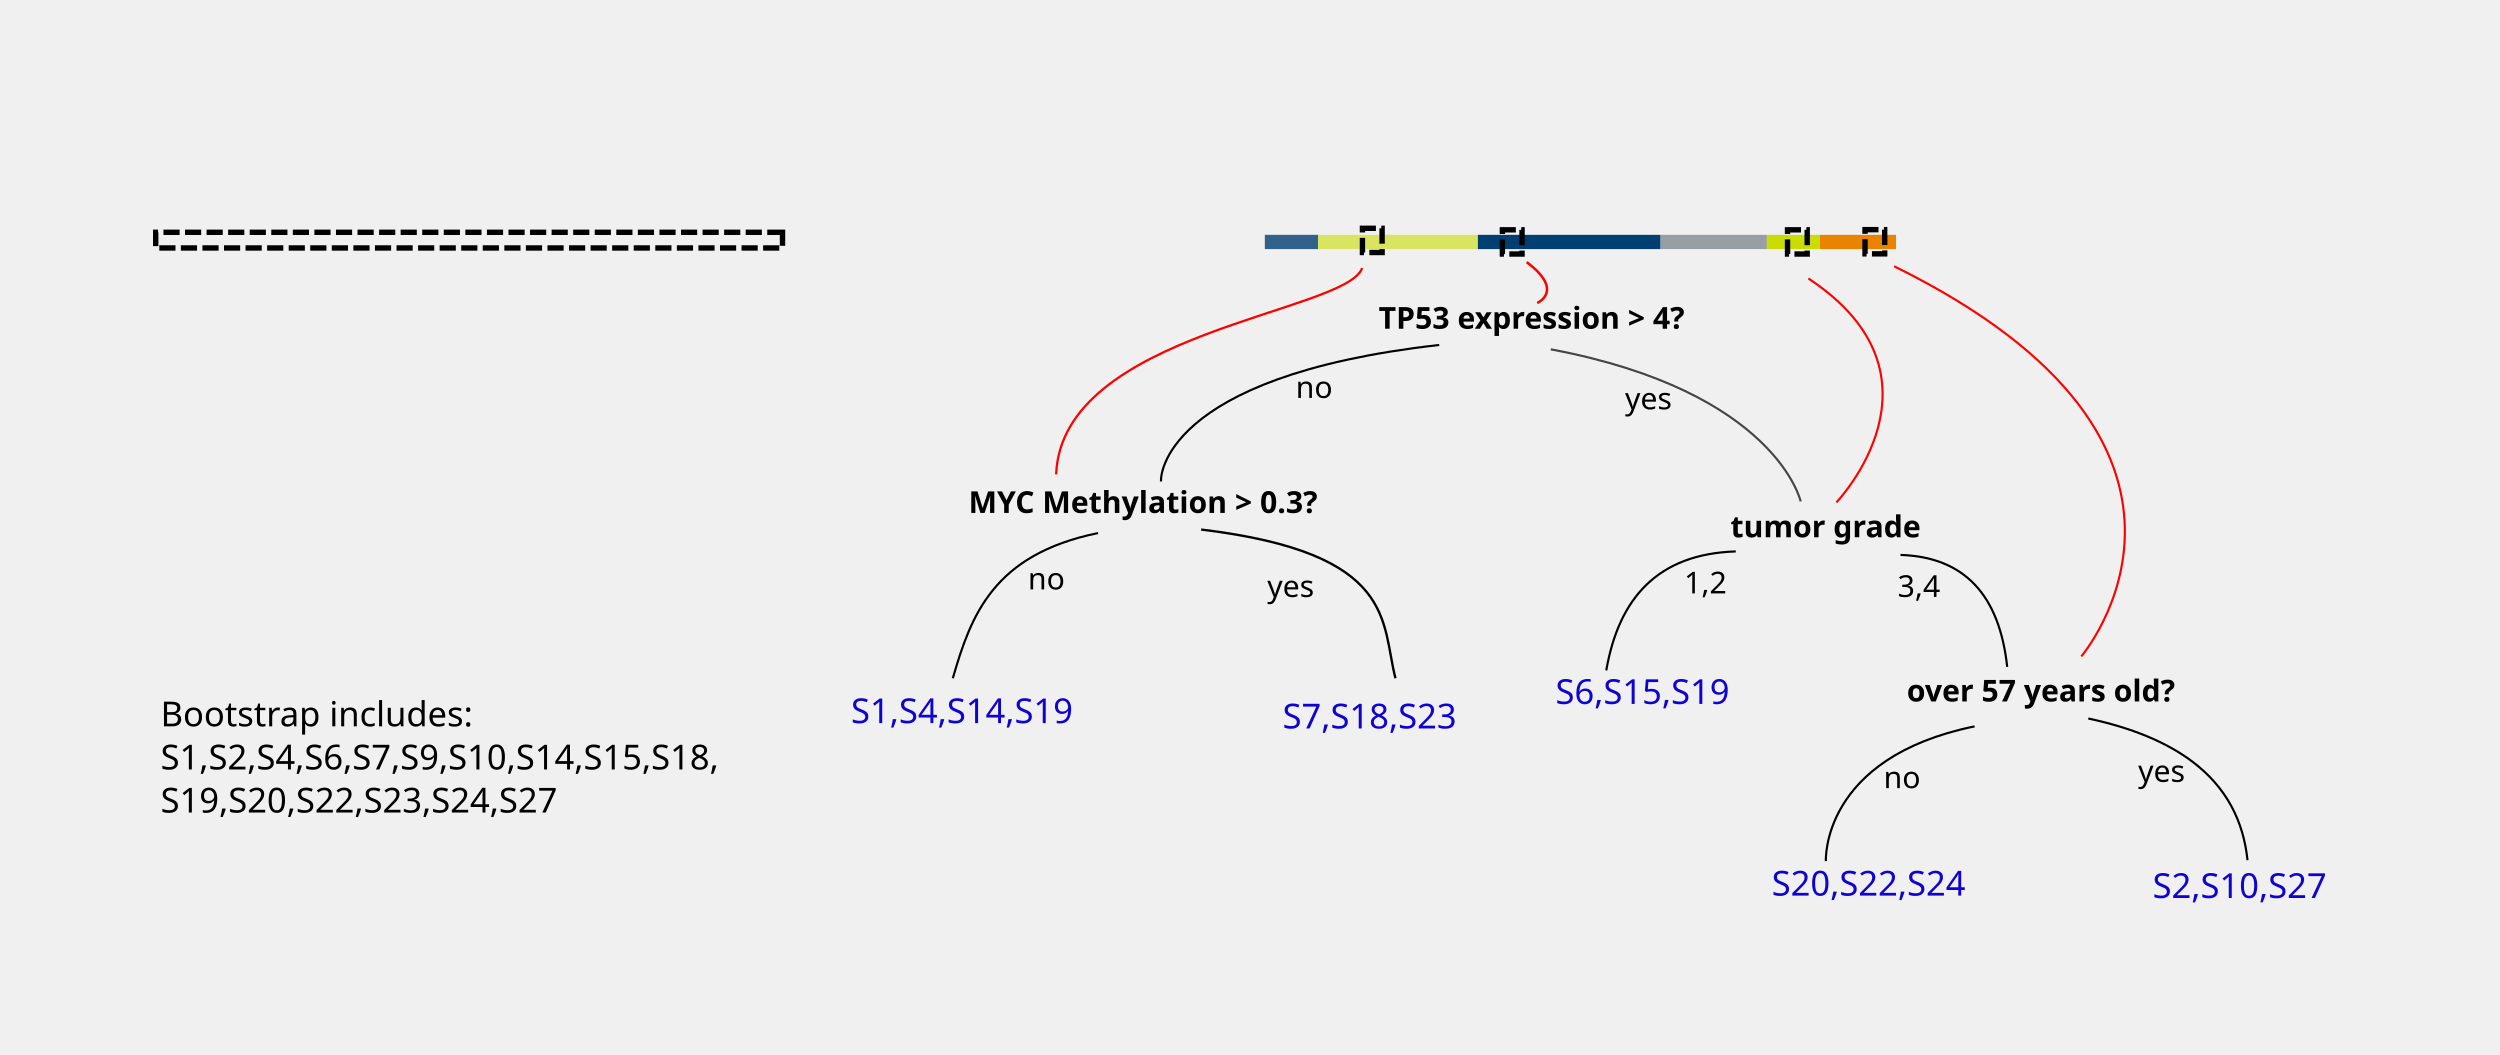
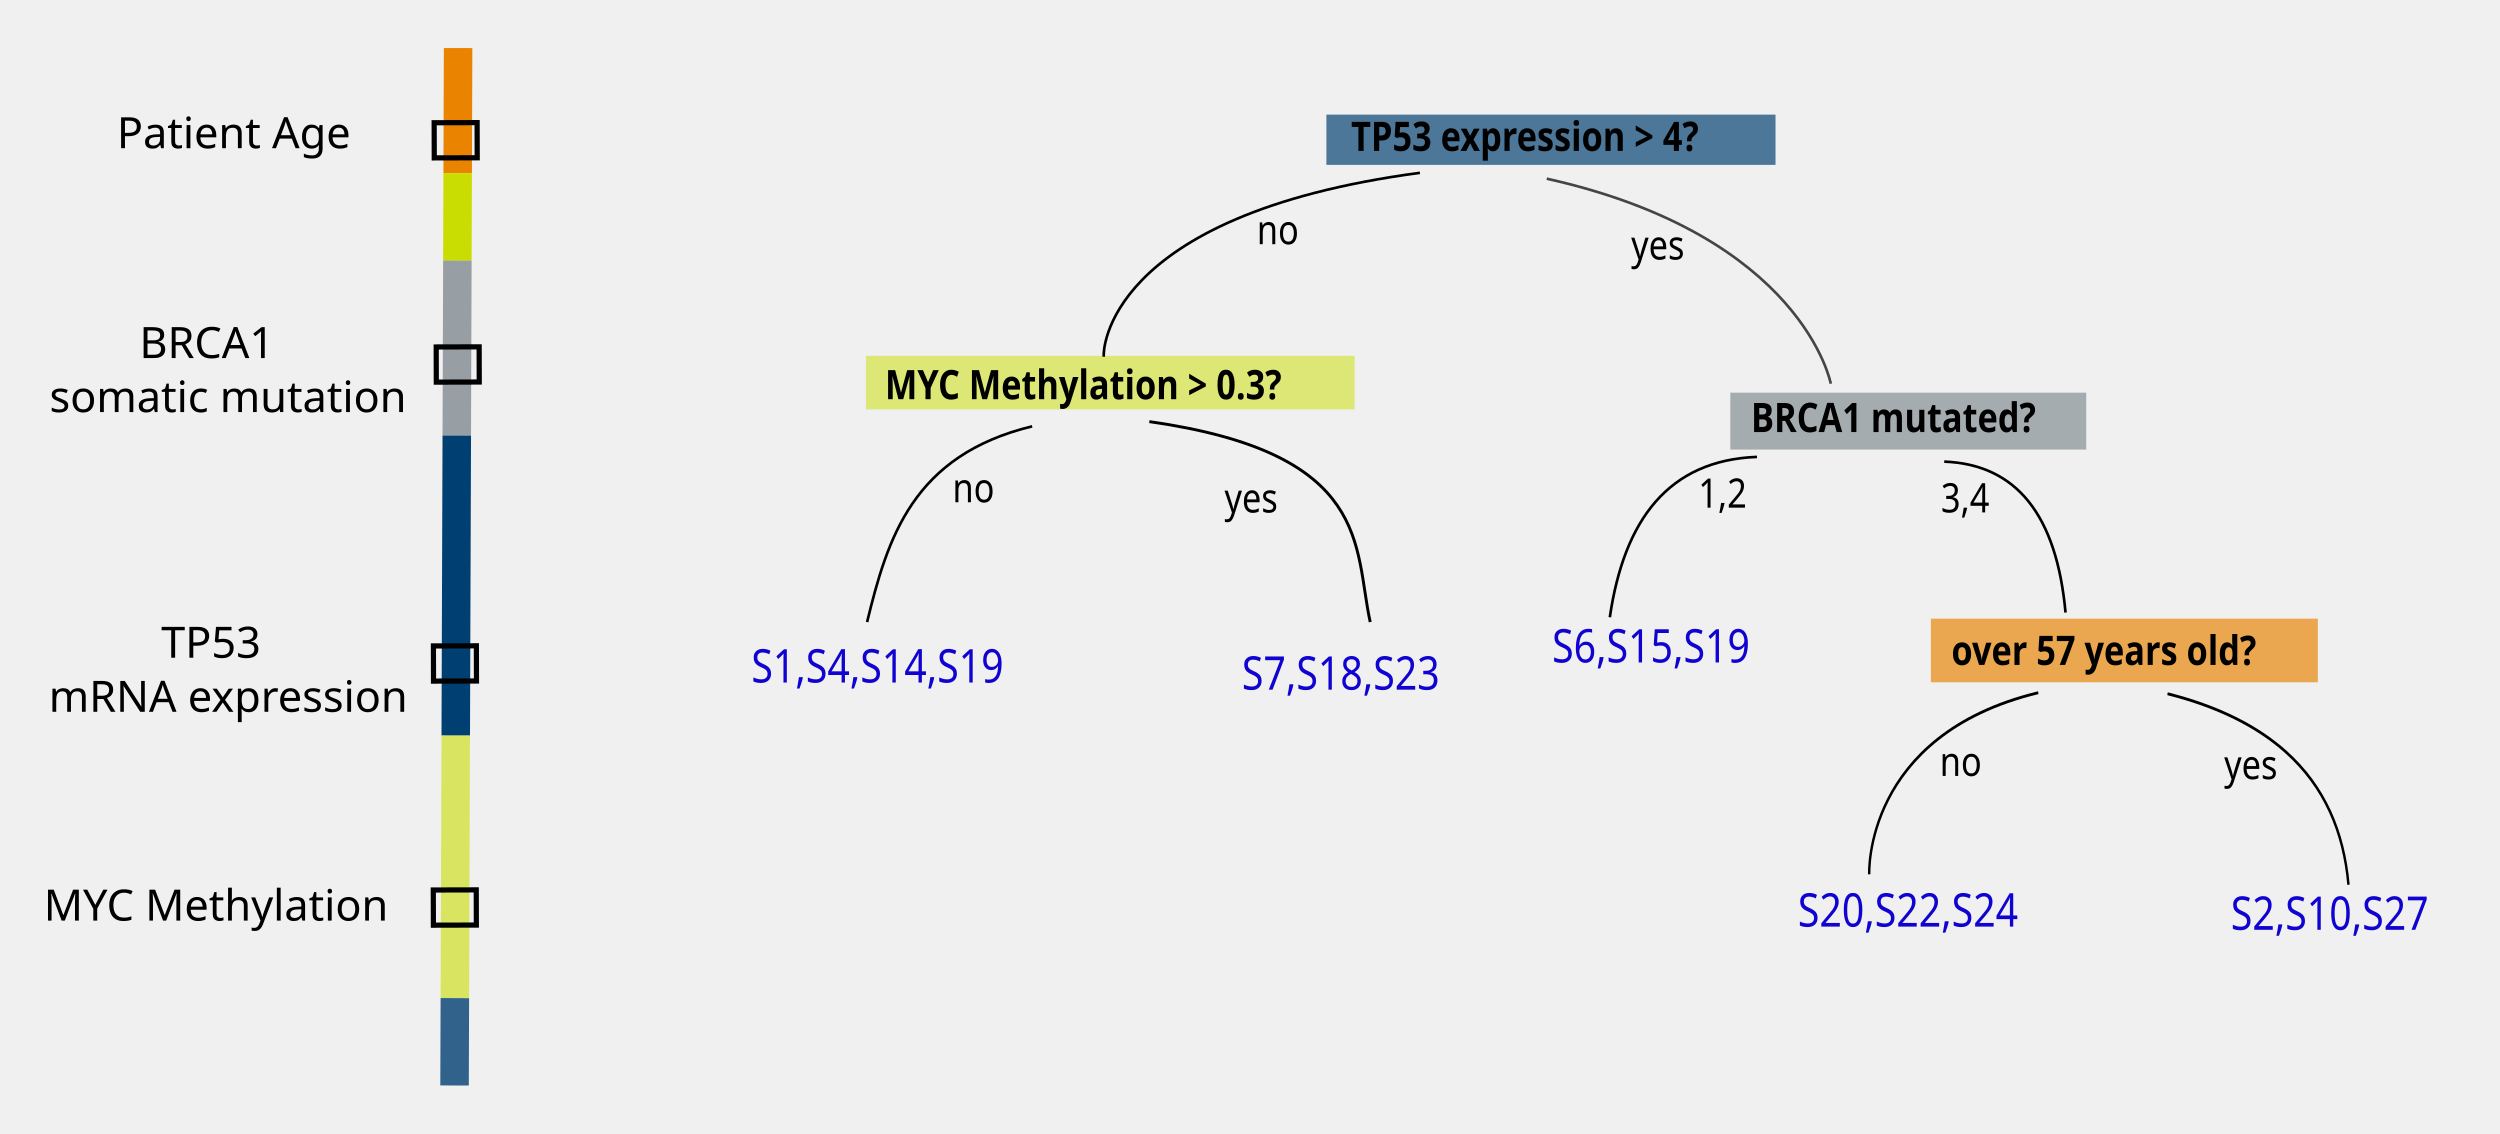
- <svg xmlns="http://www.w3.org/2000/svg" width="1159.317" height="489.144" id="svg9260" version="1.1">
+ <svg xmlns="http://www.w3.org/2000/svg" width="1040.751" height="471.986" id="svg9260" version="1.1">
  <defs id="defs3">
    <clipPath clipPathUnits="userSpaceOnUse" id="clipPath9319">
      <rect style="fill:#000000;fill-opacity:1;stroke-width:4;stroke-miterlimit:4;stroke-dasharray:none" id="rect9321" width="557.978" height="36.709" x="1277.753" y="72.784" />
    </clipPath>
    <clipPath clipPathUnits="userSpaceOnUse" id="clipPath13931">
      <g id="g13933" transform="matrix(0,-59.25754,51.19793,0,10151.516,43932.668)">
        <rect transform="matrix(0,1,-1,0,0,0)" style="fill:#ac9d93;fill-opacity:1;stroke-width:4;stroke-miterlimit:4;stroke-dasharray:none" id="rect13935" width="11.248" height="292.894" x="105.606" y="-717.522" />
        <rect transform="matrix(0,1,-1,0,0,0)" style="fill:#ac9d93;fill-opacity:1;stroke-width:4;stroke-miterlimit:4;stroke-dasharray:none" id="rect13937" width="5.955" height="292.894" x="147.31" y="-718.164" />
        <rect transform="matrix(0,1,-1,0,0,0)" style="fill:#ac9d93;fill-opacity:1;stroke-width:4;stroke-miterlimit:4;stroke-dasharray:none" id="rect13939" width="19.188" height="292.894" x="165.956" y="-718.164" />
        <rect transform="matrix(0,1,-1,0,0,0)" style="fill:#ac9d93;fill-opacity:1;stroke-width:4;stroke-miterlimit:4;stroke-dasharray:none" id="rect13941" width="12.572" height="292.894" x="126.621" y="-718.164" />
        <rect transform="matrix(0,1,-1,0,0,0)" style="fill:#ac9d93;fill-opacity:1;stroke-width:4;stroke-miterlimit:4;stroke-dasharray:none" id="rect13943" width="10.587" height="292.894" x="205.31" y="-718.164" />
        <rect transform="matrix(0,1,-1,0,0,0)" style="fill:#ac9d93;fill-opacity:1;stroke-width:4;stroke-miterlimit:4;stroke-dasharray:none" id="rect13945" width="8.602" height="292.894" x="233.139" y="-718.164" />
        <rect transform="matrix(0,1,-1,0,0,0)" style="fill:#ac9d93;fill-opacity:1;stroke-width:4;stroke-miterlimit:4;stroke-dasharray:none" id="rect13947" width="3.308" height="292.894" x="257.077" y="-718.164" />
        <rect transform="matrix(0,1,-1,0,0,0)" style="fill:#ac9d93;fill-opacity:1;stroke-width:4;stroke-miterlimit:4;stroke-dasharray:none" id="rect13949" width="15.88" height="292.894" x="274.073" y="-718.826" />
        <rect transform="matrix(0,1,-1,0,0,0)" style="fill:#ac9d93;fill-opacity:1;stroke-width:4;stroke-miterlimit:4;stroke-dasharray:none" id="rect13951" width="3.308" height="292.894" x="187.642" y="-718.164" />
        <rect transform="matrix(0,1,-1,0,0,0)" style="fill:#ac9d93;fill-opacity:1;stroke-width:4;stroke-miterlimit:4;stroke-dasharray:none" id="rect13953" width="250.108" height="25.05" x="40.432" y="-743.214" />
        <rect transform="matrix(0,1,-1,0,0,0)" style="fill:#ac9d93;fill-opacity:1;stroke-width:4;stroke-miterlimit:4;stroke-dasharray:none" id="rect13955" width="11.248" height="292.894" x="81.884" y="-717.591" />
      </g>
    </clipPath>
    <clipPath clipPathUnits="userSpaceOnUse" id="clipPath13931-6">
      <g id="g13933-2" transform="matrix(0,-59.25754,51.19793,0,10151.516,43932.668)">
        <rect transform="matrix(0,1,-1,0,0,0)" style="fill:#ac9d93;fill-opacity:1;stroke-width:4;stroke-miterlimit:4;stroke-dasharray:none" id="rect13935-5" width="11.248" height="292.894" x="105.606" y="-717.522" />
        <rect transform="matrix(0,1,-1,0,0,0)" style="fill:#ac9d93;fill-opacity:1;stroke-width:4;stroke-miterlimit:4;stroke-dasharray:none" id="rect13937-9" width="5.955" height="292.894" x="147.31" y="-718.164" />
        <rect transform="matrix(0,1,-1,0,0,0)" style="fill:#ac9d93;fill-opacity:1;stroke-width:4;stroke-miterlimit:4;stroke-dasharray:none" id="rect13939-1" width="19.188" height="292.894" x="165.956" y="-718.164" />
        <rect transform="matrix(0,1,-1,0,0,0)" style="fill:#ac9d93;fill-opacity:1;stroke-width:4;stroke-miterlimit:4;stroke-dasharray:none" id="rect13941-3" width="12.572" height="292.894" x="126.621" y="-718.164" />
        <rect transform="matrix(0,1,-1,0,0,0)" style="fill:#ac9d93;fill-opacity:1;stroke-width:4;stroke-miterlimit:4;stroke-dasharray:none" id="rect13943-7" width="10.587" height="292.894" x="205.31" y="-718.164" />
        <rect transform="matrix(0,1,-1,0,0,0)" style="fill:#ac9d93;fill-opacity:1;stroke-width:4;stroke-miterlimit:4;stroke-dasharray:none" id="rect13945-1" width="8.602" height="292.894" x="233.139" y="-718.164" />
        <rect transform="matrix(0,1,-1,0,0,0)" style="fill:#ac9d93;fill-opacity:1;stroke-width:4;stroke-miterlimit:4;stroke-dasharray:none" id="rect13947-6" width="3.308" height="292.894" x="257.077" y="-718.164" />
        <rect transform="matrix(0,1,-1,0,0,0)" style="fill:#ac9d93;fill-opacity:1;stroke-width:4;stroke-miterlimit:4;stroke-dasharray:none" id="rect13949-1" width="15.88" height="292.894" x="274.073" y="-718.826" />
        <rect transform="matrix(0,1,-1,0,0,0)" style="fill:#ac9d93;fill-opacity:1;stroke-width:4;stroke-miterlimit:4;stroke-dasharray:none" id="rect13951-6" width="3.308" height="292.894" x="187.642" y="-718.164" />
        <rect transform="matrix(0,1,-1,0,0,0)" style="fill:#ac9d93;fill-opacity:1;stroke-width:4;stroke-miterlimit:4;stroke-dasharray:none" id="rect13953-1" width="250.108" height="25.05" x="40.432" y="-743.214" />
        <rect transform="matrix(0,1,-1,0,0,0)" style="fill:#ac9d93;fill-opacity:1;stroke-width:4;stroke-miterlimit:4;stroke-dasharray:none" id="rect13955-6" width="11.248" height="292.894" x="81.884" y="-717.591" />
      </g>
    </clipPath>
  </defs>
-   <g id="layer1" transform="translate(53.74701,-231.5292)">
+   <g id="layer1" transform="translate(-99.13297,-230.1177)">
    <flowRoot xml:space="preserve" id="flowRoot9323" style="font-size:40px;font-style:normal;font-weight:normal;line-height:125%;letter-spacing:0px;word-spacing:0px;fill:#000000;fill-opacity:1;stroke:none;font-family:Sans">
      <flowRegion id="flowRegion9325">
        <rect id="rect9327" width="186.607" height="42.1" x="113.785" y="12.372" />
      </flowRegion>
      <flowPara id="flowPara9329">Surssssssad</flowPara>
    </flowRoot>
-     <g id="g14972">
-       <g clip-path="url(#clipPath13931)" transform="matrix(0,0.01953204,-0.01706129,0,334.971,55.56893)" id="g11379" style="fill-rule:evenodd">
-         <path style="fill:#e98300;stroke:none;visibility:visible" d="m 24910,1471 0,2069 -10427,0 0,-2069 10427,0 z m 0,0 0,0 z m -10427,2069 0,0 z" id="path10295" />
-         <rect style="fill:none;stroke:none;visibility:visible" x="14482" y="1471" width="10429" height="2071" id="rect10299" />
-         <path style="fill:#c9dd03;stroke:none;visibility:visible" d="m 24910,3539 0,1447 -10427,0 0,-1447 10427,0 z m 0,0 0,0 z m -10427,1447 0,0 z" id="path10308" />
-         <rect style="fill:none;stroke:none;visibility:visible" x="14483" y="3539" width="10429" height="1448" id="rect10312" />
-         <path style="fill:#5e6a71;fill-opacity:0.6;stroke:#ffffff;stroke-opacity:0.6;visibility:visible" d="m 24910,4985 0,2895 -10427,0 0,-2895 10427,0 z m 0,0 0,0 z m -10427,2895 0,0 z" id="path10321" />
-         <rect style="fill:none;stroke:none;visibility:visible" x="14482" y="4985" width="10429" height="2897" id="rect10327" />
-         <path style="fill:#003f72;stroke:none;visibility:visible" d="m 24910,7879 0,4961 -10427,0 0,-4961 10427,0 z m 0,0 0,0 z m -10427,4961 0,0 z" id="path10336" />
-         <rect style="fill:none;stroke:none;visibility:visible" x="14483" y="7879" width="10428" height="4962" id="rect10340" />
-         <path style="fill:#003f72;fill-opacity:0.8;stroke:#ffffff;stroke-opacity:0.8;visibility:visible" d="m 24910,17181 0,1447 -10427,0 0,-1447 10427,0 z m 0,0 0,0 z m -10427,1447 0,0 z" id="path10349" />
-         <rect style="fill:none;stroke:none;visibility:visible" x="14483" y="17181" width="10428" height="1449" id="rect10355" />
-         <path style="fill:#c9dd03;fill-opacity:0.6;stroke:#ffffff;stroke-opacity:0.6;visibility:visible" d="m 24910,12839 0,4343 -10427,0 0,-4343 10427,0 z m 0,0 0,0 z m -10427,4343 0,0 z" id="path10364" />
-         <rect style="fill:none;stroke:none;visibility:visible" x="14483" y="12839" width="10428" height="4344" id="rect10370" />
-         <path style="fill:none;stroke:#5e6a71;stroke-width:212;stroke-linejoin:round;visibility:visible" d="m 13758,1468 0,16722" id="path10379" />
-         <path style="fill:#5e6a71;stroke:none;visibility:visible" d="m 13758,18430 100,-300 -200,0 100,300 z" id="path10383" />
-         <rect style="fill:none;stroke:none;visibility:visible" x="12637" y="2191" width="1103" height="15710" id="rect10390" />
-         <text style="font-size:706px;font-weight:400;fill:#5e6a71;stroke:none;visibility:visible;font-family:Arial embedded" id="text10396" transform="matrix(0,-1,1,0,0,0)" x="-24777" y="2145">
-           <tspan id="tspan10398" y="13470" x="-11325 -11130 -10737 -10343 -10148 -9754 -9517 -9124">features</tspan>
-         </text>
-         <path style="fill:none;stroke:#5e6a71;stroke-width:212;stroke-linejoin:round;visibility:visible" d="m 14933,1027 9548,5" id="path10405" />
-         <path style="fill:#5e6a71;stroke:none;visibility:visible" d="m 14693,1027 300,100 0,-200 -300,100 z" id="path10409" />
-         <rect style="fill:none;stroke:none;visibility:visible" x="15070" y="-221" width="9150" height="1103" id="rect10416" />
-         <text style="font-size:706px;font-weight:400;fill:#5e6a71;stroke:none;visibility:visible;font-family:Arial embedded" id="text10422" x="18">
-           <tspan id="tspan10424" y="612" x="18326 18682 19075 19664 20057 20214 20608">samples</tspan>
-         </text>
-         <path style="fill:#ffffff;fill-opacity:0.8;stroke:#ffffff;stroke-opacity:0.8;visibility:visible" d="m 24271,2299 0,1033 -3618,0 0,-1033 3618,0 z m 0,0 0,0 z m -3618,1033 0,0 z" id="path10431" />
-         <rect style="fill:none;stroke:none;visibility:visible" x="20653" y="2299" width="3619" height="1034" id="rect10437" />
-         <rect style="fill:none;stroke:none;visibility:visible" x="24271" y="2299" width="1033" height="3618" id="rect10439" />
-         <path style="fill:#ffffff;fill-opacity:0.8;stroke:#ffffff;stroke-opacity:0.8;visibility:visible" d="m 21292,3745 0,1035 -3618,0 0,-1035 3618,0 z m 0,0 0,0 z m -3618,1035 0,0 z" id="path10446" />
-         <rect style="fill:none;stroke:none;visibility:visible" x="17674" y="3745" width="3619" height="1036" id="rect10452" />
-         <rect style="fill:none;stroke:none;visibility:visible" x="21292" y="3745" width="1035" height="3618" id="rect10454" />
-         <path style="fill:#ffffff;fill-opacity:0.8;stroke:#ffffff;stroke-opacity:0.8;visibility:visible" d="m 23207,5399 0,2275 -1277,0 0,-2275 1277,0 z m 0,0 0,0 z m -1277,2275 0,0 z" id="path10461" />
-         <rect style="fill:none;stroke:none;visibility:visible" x="21929" y="5398" width="1279" height="2277" id="rect10467" />
-         <rect style="fill:none;stroke:none;visibility:visible" x="23207" y="5399" width="2275" height="1277" id="rect10469" />
-         <path style="fill:#ffffff;fill-opacity:0.8;stroke:#ffffff;stroke-opacity:0.8;visibility:visible" d="m 18527,8085 0,2689 -3618,0 0,-2689 3618,0 z m 0,0 0,0 z m -3618,2689 0,0 z" id="path10476" />
-         <rect style="fill:none;stroke:none;visibility:visible" x="14908" y="8084" width="3620" height="2691" id="rect10482" />
-         <rect style="fill:none;stroke:none;visibility:visible" x="18527" y="8085" width="2689" height="3618" id="rect10484" />
-         <path style="fill:#ffffff;fill-opacity:0.8;stroke:#ffffff;stroke-opacity:0.8;visibility:visible" d="m 20654,13047 0,3307 -2342,0 0,-3307 2342,0 z m 0,0 0,0 z m -2342,3307 0,0 z" id="path10491" />
-         <rect style="fill:none;stroke:none;visibility:visible" x="18311" y="13047" width="2344" height="3308" id="rect10497" />
-         <rect style="fill:none;stroke:none;visibility:visible" x="20654" y="13047" width="3307" height="2342" id="rect10499" />
-         <path style="fill:#ffffff;fill-opacity:0.8;stroke:#ffffff;stroke-opacity:0.8;visibility:visible" d="m 15760,17181 0,1447 -851,0 0,-1447 851,0 z m 0,0 0,0 z m -851,1447 0,0 z" id="path10506" />
-         <rect style="fill:none;stroke:none;visibility:visible" x="14909" y="17181" width="852" height="1448" id="rect10512" />
-         <rect style="fill:none;stroke:none;visibility:visible" x="15760" y="17181" width="1447" height="851" id="rect10514" />
-         <rect style="fill:none;stroke:none;visibility:visible" x="14484" y="1349" width="10427" height="1103" id="rect10521" />
-         <text style="font-size:706px;font-weight:400;fill:#5e6a71;stroke:none;visibility:visible;font-family:Arial embedded" id="text10527" x="18">
-           <tspan id="tspan10529" y="2182" x="16693 17087 17480 17675 17832 18225 18619 18814 19203 19360 19754 19948 20342 20579 21168 21561 21756 21913 22306">patient information</tspan>
-         </text>
-         <rect style="fill:none;stroke:none;visibility:visible" x="14484" y="3408" width="10427" height="1103" id="rect10536" />
-         <text style="font-size:706px;font-weight:400;fill:#5e6a71;stroke:none;visibility:visible;font-family:Arial embedded" id="text10542" x="18">
-           <tspan id="tspan10544" y="4241" x="16096 16452 16845 17434 17827 17984 18378 18767 19123 19517 19910 20147 20541 20897 21091 21485 21722 21879 22234 22429 22586 22941">sample characteristics</tspan>
-         </text>
-         <rect style="fill:none;stroke:none;visibility:visible" x="14484" y="17057" width="10427" height="1103" id="rect10551" />
-         <text style="font-size:706px;font-weight:400;fill:#ffffff;stroke:none;visibility:visible;font-family:Arial embedded" id="text10557" x="18">
-           <tspan id="tspan10559" y="17890" x="16194 16782 16939 17295 17532 17925 18438 18950 19382 19771 20165 20520 20914 21151 21545 21901 22256 22413 22806">microRNA expression</tspan>
-         </text>
-         <rect style="fill:none;stroke:none;visibility:visible" x="14484" y="10857" width="10427" height="1103" id="rect10566" />
-         <text style="font-size:706px;font-weight:400;fill:#ffffff;stroke:none;visibility:visible;font-family:Arial embedded" id="text10572" x="18">
-           <tspan id="tspan10574" y="11690" x="15527 15921 16314 16708 17102 17491 17885 18241 18634 18871 19265 19621 19976 20133 20527 20920 21310 21547 22135 22647 23160 23630">gene expression (mRNA)</tspan>
-         </text>
-         <rect style="fill:none;stroke:none;visibility:visible" x="14484" y="13130" width="10427" height="1103" id="rect10581" />
-         <text style="font-size:706px;font-weight:400;fill:#5e6a71;stroke:none;visibility:visible;font-family:Arial embedded" id="text10587" x="18">
-           <tspan id="tspan10589" y="13963" x="16966 17478 17990 18422 18812 19400 19794 19989 20382 20738 20895 21288 21483 21640 22033">DNA methylation</tspan>
-         </text>
-         <rect style="fill:none;stroke:none;visibility:visible" x="14484" y="5437" width="10427" height="1950" id="rect10596" />
-         <text style="font-size:706px;font-weight:400;fill:#5e6a71;stroke:none;visibility:visible;font-family:Arial embedded" id="text10602" x="18">
-           <tspan id="tspan10604" y="6270" x="14979 15491 16003 16435 16630 17218 17612 17807 18201 18395 18552 18946 19339 19695 19890 20084 20440 20834 21227 21583 21820 22214 22607 23196 23590 23983 24220">DNA mutations, copy-number</tspan>
-         </text>
-         <text style="font-size:706px;font-weight:400;fill:#5e6a71;stroke:none;visibility:visible;font-family:Arial embedded" id="text10606" x="18">
-           <tspan id="tspan10608" y="7117" x="15843 16237 16630 17024 17414 17769 17964 18201 18595 18950 19145 19539 19776 20169 20326 20521 20876 21270 21507 21664 22058 22252 22409 22803 23196">and structural variations</tspan>
-         </text>
-         <path style="fill:#ffffff;fill-opacity:0.8;stroke:#ffffff;stroke-opacity:0.8;visibility:visible" d="m 24483,14699 0,2275 -1277,0 0,-2275 1277,0 z m 0,0 0,0 z m -1277,2275 0,0 z" id="path10615" />
-         <rect style="fill:none;stroke:none;visibility:visible" x="23206" y="14699" width="1278" height="2276" id="rect10621" />
-         <path style="fill:#ffffff;fill-opacity:0.8;stroke:#ffffff;stroke-opacity:0.8;visibility:visible" d="m 24059,8499 0,1035 -2130,0 0,-1035 2130,0 z m 0,0 0,0 z m -2130,1035 0,0 z" id="path10630" />
-         <rect style="fill:none;stroke:none;visibility:visible" x="21929" y="8499" width="2131" height="1037" id="rect10636" />
-         <rect style="fill:none;stroke:none;visibility:visible" x="24059" y="8499" width="1035" height="2130" id="rect10638" />
+     <rect style="opacity:0.865;fill:#003e71;fill-opacity:0.784;stroke:none" id="rect4417-2" width="186.973" height="20.917" x="651.308" y="277.838" />
+     <text xml:space="preserve" style="font-size:44.446px;font-style:normal;font-weight:normal;line-height:125%;letter-spacing:0px;word-spacing:0px;fill:#000000;fill-opacity:1;stroke:none;font-family:Sans" x="720.439" y="269.009" id="text14432" transform="scale(0.9183073,1.08896)">
+       <tspan id="tspan14434" x="720.439" y="269.009" style="font-size:15.556px;font-weight:bold;-inkscape-font-specification:Sans Bold">TP53 expression &gt; 4?</tspan>
+     </text>
+     <path style="fill:none;stroke:#454545;stroke-width:1.111px;stroke-linecap:butt;stroke-linejoin:miter;stroke-opacity:1" d="m 743.045,304.507 c 106.658,23.768 118.248,85.35 118.248,85.35" id="path14438" />
+     <text xml:space="preserve" style="font-size:44.446px;font-style:normal;font-weight:normal;line-height:125%;letter-spacing:0px;word-spacing:0px;fill:#000000;fill-opacity:1;stroke:none;font-family:Sans" x="677.715" y="304.676" id="text14467" transform="scale(0.9183073,1.08896)">
+       <tspan id="tspan14469" x="677.715" y="304.676" style="font-size:15.556px">no</tspan>
+     </text>
+     <rect style="opacity:0.853;fill:#5d6b71;fill-opacity:0.6;stroke:none" id="rect4417-0" width="148.167" height="23.706" x="819.466" y="393.578" />
+     <text xml:space="preserve" style="font-size:44.446px;font-style:normal;font-weight:normal;line-height:125%;letter-spacing:0px;word-spacing:0px;fill:#000000;fill-opacity:1;stroke:none;font-family:Sans" x="901.738" y="376.484" id="text14492" transform="scale(0.9183073,1.08896)">
+       <tspan id="tspan14494" x="901.738" y="376.484" style="font-size:15.556px;font-weight:bold">BRCA1 mutated?</tspan>
+     </text>
+     <path style="fill:none;stroke:#000000;stroke-width:1.111px;stroke-linecap:butt;stroke-linejoin:miter;stroke-opacity:1" d="m 830.563,420.326 c -36.831,1.402 -55.312,26.118 -61.262,66.756" id="path14496" />
+     <path style="fill:none;stroke:#000000;stroke-width:1.111px;stroke-linecap:butt;stroke-linejoin:miter;stroke-opacity:1" d="m 908.516,422.289 c 30.188,1.148 46.804,22.413 50.5,62.83" id="path14498" />
+     <text xml:space="preserve" style="font-size:44.446px;font-style:normal;font-weight:normal;line-height:125%;letter-spacing:0px;word-spacing:0px;fill:#000000;fill-opacity:1;stroke:none;font-family:Sans" x="877.865" y="405.402" id="text14500" transform="scale(0.9183073,1.08896)">
+       <tspan id="tspan14502" x="877.865" y="405.402" style="font-size:15.556px;font-weight:normal;-inkscape-font-specification:Sans">1,2</tspan>
+     </text>
+     <text xml:space="preserve" style="font-size:44.446px;font-style:normal;font-weight:normal;line-height:125%;letter-spacing:0px;word-spacing:0px;fill:#000000;fill-opacity:1;stroke:none;font-family:Sans" x="987.85" y="407.205" id="text14504" transform="scale(0.9183073,1.08896)">
+       <tspan id="tspan14506" x="987.85" y="407.205" style="font-size:15.556px">3,4</tspan>
+     </text>
+     <rect style="opacity:0.853;fill:#cade03;fill-opacity:0.6;stroke:none" id="rect4417" width="203.436" height="22.311" x="459.631" y="378.239" />
+     <text xml:space="preserve" style="font-size:44.446px;font-style:normal;font-weight:normal;line-height:125%;letter-spacing:0px;word-spacing:0px;fill:#000000;fill-opacity:1;stroke:none;font-family:Sans" x="509.146" y="363.932" id="text14508" transform="scale(0.9183073,1.08896)">
+       <tspan id="tspan14510" x="509.146" y="363.932" style="font-size:15.556px;font-weight:bold;-inkscape-font-specification:Sans Bold">MYC Methylation &gt; 0.3?</tspan>
+     </text>
+     <path style="fill:none;stroke:#000000;stroke-width:1.111px;stroke-linecap:butt;stroke-linejoin:miter;stroke-opacity:1" d="m 528.815,407.598 c -49.699,12.11 -60.126,46.279 -68.713,81.482" id="path14496-7" />
+     <path style="fill:none;stroke:#000000;stroke-width:1.221px;stroke-linecap:butt;stroke-linejoin:miter;stroke-opacity:1" d="m 577.602,405.634 c 92.961,13.254 85.099,52.112 91.95,83.446" id="path14496-77" />
+     <text xml:space="preserve" style="font-size:44.446px;font-style:normal;font-weight:normal;line-height:125%;letter-spacing:0px;word-spacing:0px;fill:#000000;fill-opacity:1;stroke:none;font-family:Sans" x="539.737" y="403.337" id="text14467-5" transform="scale(0.9183073,1.08896)">
+       <tspan id="tspan14469-17" x="539.737" y="403.337" style="font-size:15.556px">no</tspan>
+     </text>
+     <text xml:space="preserve" style="font-size:44.446px;font-style:normal;font-weight:normal;line-height:125%;letter-spacing:0px;word-spacing:0px;fill:#000000;fill-opacity:1;stroke:none;font-family:Sans" x="663.053" y="407.239" id="text14467-0-1" transform="scale(0.9183073,1.08896)">
+       <tspan id="tspan14469-1-5" x="663.053" y="407.239" style="font-size:15.556px">yes</tspan>
+     </text>
+     <g id="g5219" transform="matrix(1.020379,0,0,1.21,64.09206,-166.8153)">
+       <rect y="540.891" x="822.111" height="21.896" width="157.885" id="rect4417-3" style="opacity:0.853;fill:#e98300;fill-opacity:0.784;stroke:none" />
+       <text id="text14492-7" y="556.821" x="830.496" style="font-size:40px;font-style:normal;font-weight:normal;line-height:125%;letter-spacing:0px;word-spacing:0px;fill:#000000;fill-opacity:1;stroke:none;font-family:Sans" xml:space="preserve">
+         <tspan style="font-size:14px;font-weight:bold" y="556.821" x="830.496" id="tspan14494-5">over 57 years old?</tspan>
+       </text>
+     </g>
+     <g id="g5229" transform="matrix(1.020379,0,0,1.21,64.09206,-171.6553)">
+       <text id="text14467-0" y="600.104" x="941.756" style="font-size:40px;font-style:normal;font-weight:normal;line-height:125%;letter-spacing:0px;word-spacing:0px;fill:#000000;fill-opacity:1;stroke:none;font-family:Sans" xml:space="preserve">
+         <tspan style="font-size:14px" y="600.104" x="941.756" id="tspan14469-1">yes</tspan>
+       </text>
+       <path id="path14498-6" d="m 918.656,570.723 c 20.808,4.452 36.703,11.244 48.345,20.06 15.618,11.828 23.582,27.3 25.486,45.658" style="fill:none;stroke:#000000;stroke-width:1px;stroke-linecap:butt;stroke-linejoin:miter;stroke-opacity:1" />
+     </g>
+     <text xml:space="preserve" style="font-size:44.446px;font-style:normal;font-weight:normal;line-height:125%;letter-spacing:0px;word-spacing:0px;fill:#000000;fill-opacity:1;stroke:none;font-family:Sans" x="847.402" y="310.525" id="text14467-0-5" transform="scale(0.9183073,1.08896)">
+       <tspan id="tspan14469-1-1" x="847.402" y="310.525" style="font-size:15.556px">yes</tspan>
+     </text>
+     <path style="fill:none;stroke:#000000;stroke-width:1.111px;stroke-linecap:butt;stroke-linejoin:miter;stroke-opacity:1" d="M 690.249,302.063 C 557.79,319.734 558.618,377.655 558.618,377.655 l 0,0.982" id="path14794" />
+     <g id="g5224" transform="matrix(1.020379,0,0,1.21,70.21433,-174.0753)">
+       <text id="text14467-8" y="601.006" x="819.732" style="font-size:40px;font-style:normal;font-weight:normal;line-height:125%;letter-spacing:0px;word-spacing:0px;fill:#000000;fill-opacity:1;stroke:none;font-family:Sans" xml:space="preserve">
+         <tspan style="font-size:14px" y="601.006" x="819.732" id="tspan14469-6">no</tspan>
+       </text>
+       <path id="path14800" d="m 859.919,572.374 c -71.397,14.604 -68.963,62.473 -68.963,62.473" style="fill:none;stroke:#000000;stroke-width:1px;stroke-linecap:butt;stroke-linejoin:miter;stroke-opacity:1" />
+     </g>
+     <text xml:space="preserve" style="font-size:44.446px;font-style:normal;font-weight:normal;line-height:125%;letter-spacing:0px;word-spacing:0px;fill:#000000;fill-opacity:1;stroke:none;font-family:Sans" x="448.577" y="472.24" id="text14802" transform="scale(0.9183073,1.08896)">
+       <tspan id="tspan14804" x="448.577" y="472.24" style="font-size:17.778px;fill:#1003d1;fill-opacity:1">S1,S4,S14,S19</tspan>
+     </text>
+     <text xml:space="preserve" style="font-size:44.446px;font-style:normal;font-weight:normal;line-height:125%;letter-spacing:0px;word-spacing:0px;fill:#000000;fill-opacity:1;stroke:none;font-family:Sans" x="670.951" y="474.974" id="text14802-5" transform="scale(0.9183073,1.08896)">
+       <tspan id="tspan14804-1" x="670.951" y="474.974" style="font-size:17.778px;fill:#1003d1;fill-opacity:1">S7,S18,S23</tspan>
+     </text>
+     <text xml:space="preserve" style="font-size:44.446px;font-style:normal;font-weight:normal;line-height:125%;letter-spacing:0px;word-spacing:0px;fill:#000000;fill-opacity:1;stroke:none;font-family:Sans" x="811.587" y="464.575" id="text14802-3" transform="scale(0.9183073,1.08896)">
+       <tspan id="tspan14804-2" x="811.587" y="464.575" style="font-size:17.778px;fill:#1003d1;fill-opacity:1">S6,S15,S19</tspan>
+     </text>
+     <text xml:space="preserve" style="font-size:44.446px;font-style:normal;font-weight:normal;line-height:125%;letter-spacing:0px;word-spacing:0px;fill:#000000;fill-opacity:1;stroke:none;font-family:Sans" x="922.995" y="565.565" id="text14802-9" transform="scale(0.9183073,1.08896)">
+       <tspan id="tspan14804-10" x="922.995" y="565.565" style="font-size:17.778px;fill:#1003d1;fill-opacity:1">S20,S22,S24</tspan>
+     </text>
+     <text xml:space="preserve" style="font-size:44.446px;font-style:normal;font-weight:normal;line-height:125%;letter-spacing:0px;word-spacing:0px;fill:#000000;fill-opacity:1;stroke:none;font-family:Sans" x="1119.262" y="566.78" id="text14802-9-4" transform="scale(0.9183073,1.08896)">
+       <tspan id="tspan14804-10-7" x="1119.262" y="566.78" style="font-size:17.778px;fill:#1003d1;fill-opacity:1">S2,S10,S27</tspan>
+     </text>
+     <g id="g5277">
+       <g transform="matrix(0.00504679,-1.47542,0.05825367,1.3466395e-4,275.9434,820.6596)" id="g14274">
+         <path style="fill:#e98300;fill-rule:evenodd;stroke:none;visibility:visible" d="m 386.708,306.886 -35.3,0 0,-203.661 35.3,0 0,203.661 z m 0,0 0,0 z m -35.3,-203.661 0,0 z" id="path10295-0" />
+         <rect style="fill:none;stroke:none;visibility:visible" x="103.206" y="-386.708" width="203.7" height="35.334" id="rect10299-1" transform="matrix(0,1,-1,0,0,0)" />
+         <path style="fill:#c9dd03;fill-rule:evenodd;stroke:none;visibility:visible" d="m 351.425,306.886 -24.688,0 0,-203.661 24.688,0 0,203.661 z m 0,0 0,0 z m -24.688,-203.661 0,0 z" id="path10308-4" />
+         <rect style="fill:none;stroke:none;visibility:visible" x="103.225" y="-351.425" width="203.7" height="24.705" id="rect10312-6" transform="matrix(0,1,-1,0,0,0)" />
+         <path style="fill:#5e6a71;fill-opacity:0.6;fill-rule:evenodd;stroke:#ffffff;stroke-width:0.018;stroke-opacity:0.6;visibility:visible" d="m 326.754,306.886 -49.392,0 0,-203.661 49.392,0 0,203.661 z m 0,0 0,0 z m -49.392,-203.661 0,0 z" id="path10321-2" />
+         <rect style="fill:none;stroke:none;visibility:visible" x="103.206" y="-326.754" width="203.7" height="49.427" id="rect10327-6" transform="matrix(0,1,-1,0,0,0)" />
+         <path style="fill:#003f72;fill-rule:evenodd;stroke:none;visibility:visible" d="m 277.379,306.886 -84.641,0 0,-203.661 84.641,0 0,203.661 z m 0,0 0,0 z m -84.641,-203.661 0,0 z" id="path10336-5" />
+         <rect style="fill:none;stroke:none;visibility:visible" x="103.225" y="-277.379" width="203.68" height="84.658" id="rect10340-7" transform="matrix(0,1,-1,0,0,0)" />
+         <path style="fill:#003f72;fill-opacity:0.8;fill-rule:evenodd;stroke:#ffffff;stroke-width:0.018;stroke-opacity:0.8;visibility:visible" d="m 118.675,306.886 -24.688,0 0,-203.661 24.688,0 0,203.661 z m 0,0 0,0 z m -24.688,-203.661 0,0 z" id="path10349-2" />
+         <rect style="fill:none;stroke:none;visibility:visible" x="103.225" y="-118.675" width="203.68" height="24.722" id="rect10355-8" transform="matrix(0,1,-1,0,0,0)" />
+         <path style="fill:#c9dd03;fill-opacity:0.6;fill-rule:evenodd;stroke:#ffffff;stroke-width:0.018;stroke-opacity:0.6;visibility:visible" d="m 192.755,306.886 -74.097,0 0,-203.661 74.097,0 0,203.661 z m 0,0 0,0 z m -74.097,-203.661 0,0 z" id="path10364-2" />
+         <rect style="fill:none;stroke:none;visibility:visible" x="103.225" y="-192.755" width="203.68" height="74.114" id="rect10370-2" transform="matrix(0,1,-1,0,0,0)" />
+         <rect style="fill:none;stroke:none;visibility:visible" x="103.245" y="-353.66" width="203.661" height="18.819" id="rect10536-8" transform="matrix(0,1,-1,0,0,0)" />
+         <rect style="fill:none;stroke:none;visibility:visible" x="103.245" y="-120.79" width="203.661" height="18.819" id="rect10551-5" transform="matrix(0,1,-1,0,0,0)" />
+         <rect style="fill:none;stroke:none;visibility:visible" x="103.245" y="-187.79" width="203.661" height="18.819" id="rect10581-8" transform="matrix(0,1,-1,0,0,0)" />
+         <rect style="fill:none;stroke:none;visibility:visible" x="103.245" y="-319.042" width="203.661" height="33.27" id="rect10596-3" transform="matrix(0,1,-1,0,0,0)" />
      </g>
-       <rect transform="matrix(0,1,-1,0,0,0)" y="-309.127" x="339.265" height="290.667" width="7.249" id="rect12998" style="fill:none;stroke:#000000;stroke-width:2.5;stroke-miterlimit:4;stroke-opacity:1;stroke-dasharray:7.5, 2.5;stroke-dashoffset:1.25" />
+       <rect transform="matrix(0.00279051,0.9999961,0.999996,-0.00283362,0,0)" y="277.835" x="601.417" height="17.883" width="14.642" id="rect14428-8" style="fill:none;stroke:#000000;stroke-width:2.162;stroke-miterlimit:4;stroke-opacity:1;stroke-dasharray:none;stroke-dashoffset:2.034" />
+       <rect transform="matrix(0.00279051,0.9999961,0.999996,-0.00283362,0,0)" y="278.173" x="499.813" height="17.883" width="14.642" id="rect14428-8-7" style="fill:none;stroke:#000000;stroke-width:2.162;stroke-miterlimit:4;stroke-opacity:1;stroke-dasharray:none;stroke-dashoffset:2.034" />
+       <rect transform="matrix(0.00279051,0.9999961,0.999996,-0.00283362,0,0)" y="279.673" x="375.353" height="17.883" width="14.642" id="rect14428-8-1" style="fill:none;stroke:#000000;stroke-width:2.162;stroke-miterlimit:4;stroke-opacity:1;stroke-dasharray:none;stroke-dashoffset:2.034" />
+       <rect transform="matrix(0.00279051,0.9999961,0.999996,-0.00283362,0,0)" y="279.086" x="282.002" height="17.883" width="14.642" id="rect14428-8-13" style="fill:none;stroke:#000000;stroke-width:2.162;stroke-miterlimit:4;stroke-opacity:1;stroke-dasharray:none;stroke-dashoffset:2.034" />
    </g>
-     <g id="g14274" transform="matrix(1,0,0,0.03245805,438.7997,337.077)">
-       <path id="path10295-0" d="m 386.708,306.886 -35.3,0 0,-203.661 35.3,0 0,203.661 z m 0,0 0,0 z m -35.3,-203.661 0,0 z" style="fill:#e98300;fill-rule:evenodd;stroke:none;visibility:visible" />
-       <rect transform="matrix(0,1,-1,0,0,0)" id="rect10299-1" height="35.334" width="203.7" y="-386.708" x="103.206" style="fill:none;stroke:none;visibility:visible" />
-       <path id="path10308-4" d="m 351.425,306.886 -24.688,0 0,-203.661 24.688,0 0,203.661 z m 0,0 0,0 z m -24.688,-203.661 0,0 z" style="fill:#c9dd03;fill-rule:evenodd;stroke:none;visibility:visible" />
-       <rect transform="matrix(0,1,-1,0,0,0)" id="rect10312-6" height="24.705" width="203.7" y="-351.425" x="103.225" style="fill:none;stroke:none;visibility:visible" />
-       <path id="path10321-2" d="m 326.754,306.886 -49.392,0 0,-203.661 49.392,0 0,203.661 z m 0,0 0,0 z m -49.392,-203.661 0,0 z" style="fill:#5e6a71;fill-opacity:0.6;fill-rule:evenodd;stroke:#ffffff;stroke-width:0.018;stroke-opacity:0.6;visibility:visible" />
-       <rect transform="matrix(0,1,-1,0,0,0)" id="rect10327-6" height="49.427" width="203.7" y="-326.754" x="103.206" style="fill:none;stroke:none;visibility:visible" />
-       <path id="path10336-5" d="m 277.379,306.886 -84.641,0 0,-203.661 84.641,0 0,203.661 z m 0,0 0,0 z m -84.641,-203.661 0,0 z" style="fill:#003f72;fill-rule:evenodd;stroke:none;visibility:visible" />
-       <rect transform="matrix(0,1,-1,0,0,0)" id="rect10340-7" height="84.658" width="203.68" y="-277.379" x="103.225" style="fill:none;stroke:none;visibility:visible" />
-       <path id="path10349-2" d="m 118.675,306.886 -24.688,0 0,-203.661 24.688,0 0,203.661 z m 0,0 0,0 z m -24.688,-203.661 0,0 z" style="fill:#003f72;fill-opacity:0.8;fill-rule:evenodd;stroke:#ffffff;stroke-width:0.018;stroke-opacity:0.8;visibility:visible" />
-       <rect transform="matrix(0,1,-1,0,0,0)" id="rect10355-8" height="24.722" width="203.68" y="-118.675" x="103.225" style="fill:none;stroke:none;visibility:visible" />
-       <path id="path10364-2" d="m 192.755,306.886 -74.097,0 0,-203.661 74.097,0 0,203.661 z m 0,0 0,0 z m -74.097,-203.661 0,0 z" style="fill:#c9dd03;fill-opacity:0.6;fill-rule:evenodd;stroke:#ffffff;stroke-width:0.018;stroke-opacity:0.6;visibility:visible" />
-       <rect transform="matrix(0,1,-1,0,0,0)" id="rect10370-2" height="74.114" width="203.68" y="-192.755" x="103.225" style="fill:none;stroke:none;visibility:visible" />
-       <rect transform="matrix(0,1,-1,0,0,0)" id="rect10536-8" height="18.819" width="203.661" y="-353.66" x="103.245" style="fill:none;stroke:none;visibility:visible" />
-       <rect transform="matrix(0,1,-1,0,0,0)" id="rect10551-5" height="18.819" width="203.661" y="-120.79" x="103.245" style="fill:none;stroke:none;visibility:visible" />
-       <rect transform="matrix(0,1,-1,0,0,0)" id="rect10581-8" height="18.819" width="203.661" y="-187.79" x="103.245" style="fill:none;stroke:none;visibility:visible" />
-       <rect transform="matrix(0,1,-1,0,0,0)" id="rect10596-3" height="33.27" width="203.661" y="-319.042" x="103.245" style="fill:none;stroke:none;visibility:visible" />
-     </g>
-     <rect style="fill:none;stroke:#000000;stroke-width:2.5;stroke-miterlimit:4;stroke-opacity:1;stroke-dasharray:7.5, 2.5;stroke-dashoffset:1.25" id="rect14428" width="9.12" height="11.224" x="642.945" y="338.102" />
-     <text xml:space="preserve" style="font-size:40px;font-style:normal;font-weight:normal;line-height:125%;letter-spacing:0px;word-spacing:0px;fill:#000000;fill-opacity:1;stroke:none;font-family:Sans" x="585.559" y="383.963" id="text14432">
-       <tspan id="tspan14434" x="585.559" y="383.963" style="font-size:14px;font-weight:bold;-inkscape-font-specification:Sans Bold">TP53 expression &gt; 4?</tspan>
+     <text xml:space="preserve" style="font-size:40px;font-style:normal;font-weight:normal;line-height:125%;letter-spacing:0px;word-spacing:0px;fill:#000000;fill-opacity:1;stroke:none;font-family:Sans" x="147.796" y="291.811" id="text5273">
+       <tspan id="tspan5275" x="147.796" y="291.811" style="font-size:18px">Patient Age</tspan>
    </text>
-     <path style="fill:none;stroke:#454545;stroke-width:1px;stroke-linecap:butt;stroke-linejoin:miter;stroke-opacity:1" d="m 665.393,393.522 c 104.528,19.643 115.886,70.537 115.886,70.537" id="path14438" />
-     <rect style="fill:none;stroke:#000000;stroke-width:2.5;stroke-miterlimit:4;stroke-opacity:1;stroke-dasharray:7.5, 2.5;stroke-dashoffset:1.25" id="rect14428-8" width="9.12" height="11.224" x="578.053" y="337.4" />
-     <rect style="fill:none;stroke:#000000;stroke-width:2.5;stroke-miterlimit:4;stroke-opacity:1;stroke-dasharray:7.5, 2.5;stroke-dashoffset:1.25" id="rect14428-3" width="9.12" height="11.224" x="775.177" y="338.102" />
-     <text xml:space="preserve" style="font-size:40px;font-style:normal;font-weight:normal;line-height:125%;letter-spacing:0px;word-spacing:0px;fill:#000000;fill-opacity:1;stroke:none;font-family:Sans" x="547.11" y="416.063" id="text14467">
-       <tspan id="tspan14469" x="547.11" y="416.063" style="font-size:14px">no</tspan>
+     <text xml:space="preserve" style="font-size:40px;font-style:normal;font-weight:normal;line-height:125%;letter-spacing:0px;word-spacing:0px;fill:#000000;fill-opacity:1;stroke:none;font-family:Sans" x="119.738" y="379.17" id="text5273-7">
+       <tspan id="tspan5275-1" x="119.738" y="379.17" style="font-size:18px">        BRCA1</tspan>
+       <tspan x="119.738" y="401.67" style="font-size:18px" id="tspan5339">somatic mutation</tspan>
    </text>
-     <text xml:space="preserve" style="font-size:40px;font-style:normal;font-weight:normal;line-height:125%;letter-spacing:0px;word-spacing:0px;fill:#000000;fill-opacity:1;stroke:none;font-family:Sans" x="937.756" y="594.104" id="text14467-0">
-       <tspan id="tspan14469-1" x="937.756" y="594.104" style="font-size:14px">yes</tspan>
+     <text xml:space="preserve" style="font-size:40px;font-style:normal;font-weight:normal;line-height:125%;letter-spacing:0px;word-spacing:0px;fill:#000000;fill-opacity:1;stroke:none;font-family:Sans" x="119.433" y="503.939" id="text5273-75">
+       <tspan id="tspan5275-6" x="119.433" y="503.939" style="font-size:18px">          TP53</tspan>
+       <tspan x="119.433" y="526.439" style="font-size:18px" id="tspan5341">mRNA expression</tspan>
    </text>
-     <text xml:space="preserve" style="font-size:40px;font-style:normal;font-weight:normal;line-height:125%;letter-spacing:0px;word-spacing:0px;fill:#000000;fill-opacity:1;stroke:none;font-family:Sans" x="748.723" y="480.687" id="text14492">
-       <tspan id="tspan14494" x="748.723" y="480.687" style="font-size:14px;font-weight:bold">tumor grade</tspan>
-     </text>
-     <path style="fill:none;stroke:#000000;stroke-width:1px;stroke-linecap:butt;stroke-linejoin:miter;stroke-opacity:1" d="m 751.163,487.24 c -36.096,1.158 -54.208,21.585 -60.039,55.171" id="path14496" />
-     <path style="fill:none;stroke:#000000;stroke-width:1px;stroke-linecap:butt;stroke-linejoin:miter;stroke-opacity:1" d="m 827.56,488.863 c 29.585,0.949 45.869,18.523 49.491,51.925" id="path14498" />
-     <text xml:space="preserve" style="font-size:40px;font-style:normal;font-weight:normal;line-height:125%;letter-spacing:0px;word-spacing:0px;fill:#000000;fill-opacity:1;stroke:none;font-family:Sans" x="727.238" y="506.712" id="text14500">
-       <tspan id="tspan14502" x="727.238" y="506.712" style="font-size:14px;font-weight:normal;-inkscape-font-specification:Sans">1,2</tspan>
-     </text>
-     <text xml:space="preserve" style="font-size:40px;font-style:normal;font-weight:normal;line-height:125%;letter-spacing:0px;word-spacing:0px;fill:#000000;fill-opacity:1;stroke:none;font-family:Sans" x="826.22" y="508.335" id="text14504">
-       <tspan id="tspan14506" x="826.22" y="508.335" style="font-size:14px">3,4</tspan>
-     </text>
-     <text xml:space="preserve" style="font-size:40px;font-style:normal;font-weight:normal;line-height:125%;letter-spacing:0px;word-spacing:0px;fill:#000000;fill-opacity:1;stroke:none;font-family:Sans" x="395.403" y="469.391" id="text14508">
-       <tspan id="tspan14510" x="395.403" y="469.391" style="font-size:14px;font-weight:bold;-inkscape-font-specification:Sans Bold">MYC Methylation &gt; 0.3?</tspan>
-     </text>
-     <path style="fill:none;stroke:#ff0000;stroke-width:1.059px;stroke-linecap:butt;stroke-linejoin:miter;stroke-opacity:1" d="M 577.923,355.834 C 570.557,376.673 438.61,385.414 436.014,451.512" id="path14530" />
-     <path style="fill:none;stroke:#ff0000;stroke-width:1.172px;stroke-linecap:butt;stroke-linejoin:miter;stroke-opacity:1" d="m 654.218,353.081 c 17.849,13.376 4.868,18.95 4.868,18.95 l 0,0" id="path14536" />
-     <path style="fill:none;stroke:#000000;stroke-width:1px;stroke-linecap:butt;stroke-linejoin:miter;stroke-opacity:1" d="m 455.441,478.721 c -48.707,10.008 -58.925,38.247 -67.341,67.341" id="path14496-7" />
-     <path style="fill:none;stroke:#000000;stroke-width:1.099px;stroke-linecap:butt;stroke-linejoin:miter;stroke-opacity:1" d="m 503.254,477.099 c 91.105,10.954 83.4,43.068 90.113,68.963" id="path14496-77" />
-     <text xml:space="preserve" style="font-size:40px;font-style:normal;font-weight:normal;line-height:125%;letter-spacing:0px;word-spacing:0px;fill:#000000;fill-opacity:1;stroke:none;font-family:Sans" x="422.933" y="504.854" id="text14467-5">
-       <tspan id="tspan14469-17" x="422.933" y="504.854" style="font-size:14px">no</tspan>
-     </text>
-     <text xml:space="preserve" style="font-size:40px;font-style:normal;font-weight:normal;line-height:125%;letter-spacing:0px;word-spacing:0px;fill:#000000;fill-opacity:1;stroke:none;font-family:Sans" x="533.914" y="508.365" id="text14467-0-1">
-       <tspan id="tspan14469-1-5" x="533.914" y="508.365" style="font-size:14px">yes</tspan>
-     </text>
-     <rect style="fill:none;stroke:#000000;stroke-width:2.5;stroke-miterlimit:4;stroke-opacity:1;stroke-dasharray:7.5, 2.5;stroke-dashoffset:1.25" id="rect14428-3-0" width="9.12" height="11.224" x="811.113" y="338.022" />
-     <text xml:space="preserve" style="font-size:40px;font-style:normal;font-weight:normal;line-height:125%;letter-spacing:0px;word-spacing:0px;fill:#000000;fill-opacity:1;stroke:none;font-family:Sans" x="830.496" y="556.821" id="text14492-7">
-       <tspan id="tspan14494-5" x="830.496" y="556.821" style="font-size:14px;font-weight:bold">over 57 years old?</tspan>
-     </text>
-     <text xml:space="preserve" style="font-size:40px;font-style:normal;font-weight:normal;line-height:125%;letter-spacing:0px;word-spacing:0px;fill:#000000;fill-opacity:1;stroke:none;font-family:Sans" x="819.732" y="597.006" id="text14467-8">
-       <tspan id="tspan14469-6" x="819.732" y="597.006" style="font-size:14px">no</tspan>
-     </text>
-     <path style="fill:none;stroke:#000000;stroke-width:1px;stroke-linecap:butt;stroke-linejoin:miter;stroke-opacity:1" d="m 914.656,564.723 c 20.808,4.452 36.703,11.244 48.345,20.06 15.618,11.828 23.582,27.3 25.486,45.658" id="path14498-6" />
-     <text xml:space="preserve" style="font-size:40px;font-style:normal;font-weight:normal;line-height:125%;letter-spacing:0px;word-spacing:0px;fill:#000000;fill-opacity:1;stroke:none;font-family:Sans" x="699.822" y="421.326" id="text14467-0-5">
-       <tspan id="tspan14469-1-1" x="699.822" y="421.326" style="font-size:14px">yes</tspan>
-     </text>
-     <path style="fill:none;stroke:#000000;stroke-width:1px;stroke-linecap:butt;stroke-linejoin:miter;stroke-opacity:1" d="m 613.651,391.503 c -129.813,14.604 -129.002,62.473 -129.002,62.473 l 0,0.811" id="path14794" />
-     <path style="fill:none;stroke:#ff0000;stroke-width:1px;stroke-linecap:butt;stroke-linejoin:miter;stroke-opacity:1" d="m 784.842,360.672 c 68.963,45.435 12.981,103.851 12.981,103.851" id="path14796" />
-     <path style="fill:none;stroke:#ff0000;stroke-width:1px;stroke-linecap:butt;stroke-linejoin:miter;stroke-opacity:1" d="m 824.598,354.993 c 169.569,83.567 86.813,180.927 86.813,180.927" id="path14798" />
-     <path style="fill:none;stroke:#000000;stroke-width:1px;stroke-linecap:butt;stroke-linejoin:miter;stroke-opacity:1" d="m 861.919,568.374 c -71.397,14.604 -68.963,62.473 -68.963,62.473" id="path14800" />
-     <text xml:space="preserve" style="font-size:40px;font-style:normal;font-weight:normal;line-height:125%;letter-spacing:0px;word-spacing:0px;fill:#000000;fill-opacity:1;stroke:none;font-family:Sans" x="340.893" y="566.864" id="text14802">
-       <tspan id="tspan14804" x="340.893" y="566.864" style="font-size:16px;fill:#1003d1;fill-opacity:1">S1,S4,S14,S19</tspan>
-     </text>
-     <text xml:space="preserve" style="font-size:40px;font-style:normal;font-weight:normal;line-height:125%;letter-spacing:0px;word-spacing:0px;fill:#000000;fill-opacity:1;stroke:none;font-family:Sans" x="541.022" y="569.325" id="text14802-5">
-       <tspan id="tspan14804-1" x="541.022" y="569.325" style="font-size:16px;fill:#1003d1;fill-opacity:1">S7,S18,S23</tspan>
-     </text>
-     <text xml:space="preserve" style="font-size:40px;font-style:normal;font-weight:normal;line-height:125%;letter-spacing:0px;word-spacing:0px;fill:#000000;fill-opacity:1;stroke:none;font-family:Sans" x="667.59" y="557.966" id="text14802-3">
-       <tspan id="tspan14804-2" x="667.59" y="557.966" style="font-size:16px;fill:#1003d1;fill-opacity:1">S6,S15,S19</tspan>
-     </text>
-     <text xml:space="preserve" style="font-size:40px;font-style:normal;font-weight:normal;line-height:125%;letter-spacing:0px;word-spacing:0px;fill:#000000;fill-opacity:1;stroke:none;font-family:Sans" x="767.853" y="646.854" id="text14802-9">
-       <tspan id="tspan14804-10" x="767.853" y="646.854" style="font-size:16px;fill:#1003d1;fill-opacity:1">S20,S22,S24</tspan>
-     </text>
-     <text xml:space="preserve" style="font-size:40px;font-style:normal;font-weight:normal;line-height:125%;letter-spacing:0px;word-spacing:0px;fill:#000000;fill-opacity:1;stroke:none;font-family:Sans" x="944.485" y="647.947" id="text14802-9-4">
-       <tspan id="tspan14804-10-7" x="944.485" y="647.947" style="font-size:16px;fill:#1003d1;fill-opacity:1">S2,S10,S27</tspan>
-     </text>
-     <text xml:space="preserve" style="font-size:40px;font-style:normal;font-weight:normal;line-height:125%;letter-spacing:0px;word-spacing:0px;fill:#000000;fill-opacity:1;stroke:none;font-family:Sans" x="20.744" y="260.068" id="text14885" transform="translate(0,308.2677)">
-       <tspan id="tspan14887" x="20.744" y="260.068" style="font-size:16px">Bootstrap includes: </tspan>
-       <tspan x="20.744" y="280.068" style="font-size:16px" id="tspan14897">S1,S2,S4,S6,S7,S9,S10,S14,S15,S18,</tspan>
-       <tspan x="20.744" y="300.068" style="font-size:16px" id="tspan14891">S19,S20,S22,S23,S24,S27 </tspan>
+     <text xml:space="preserve" style="font-size:40px;font-style:normal;font-weight:normal;line-height:125%;letter-spacing:0px;word-spacing:0px;fill:#000000;fill-opacity:1;stroke:none;font-family:Sans" x="117.366" y="613.354" id="text5273-8">
+       <tspan id="tspan5275-65" x="117.366" y="613.354" style="font-size:18px">MYC Methylation</tspan>
    </text>
  </g>
</svg>
